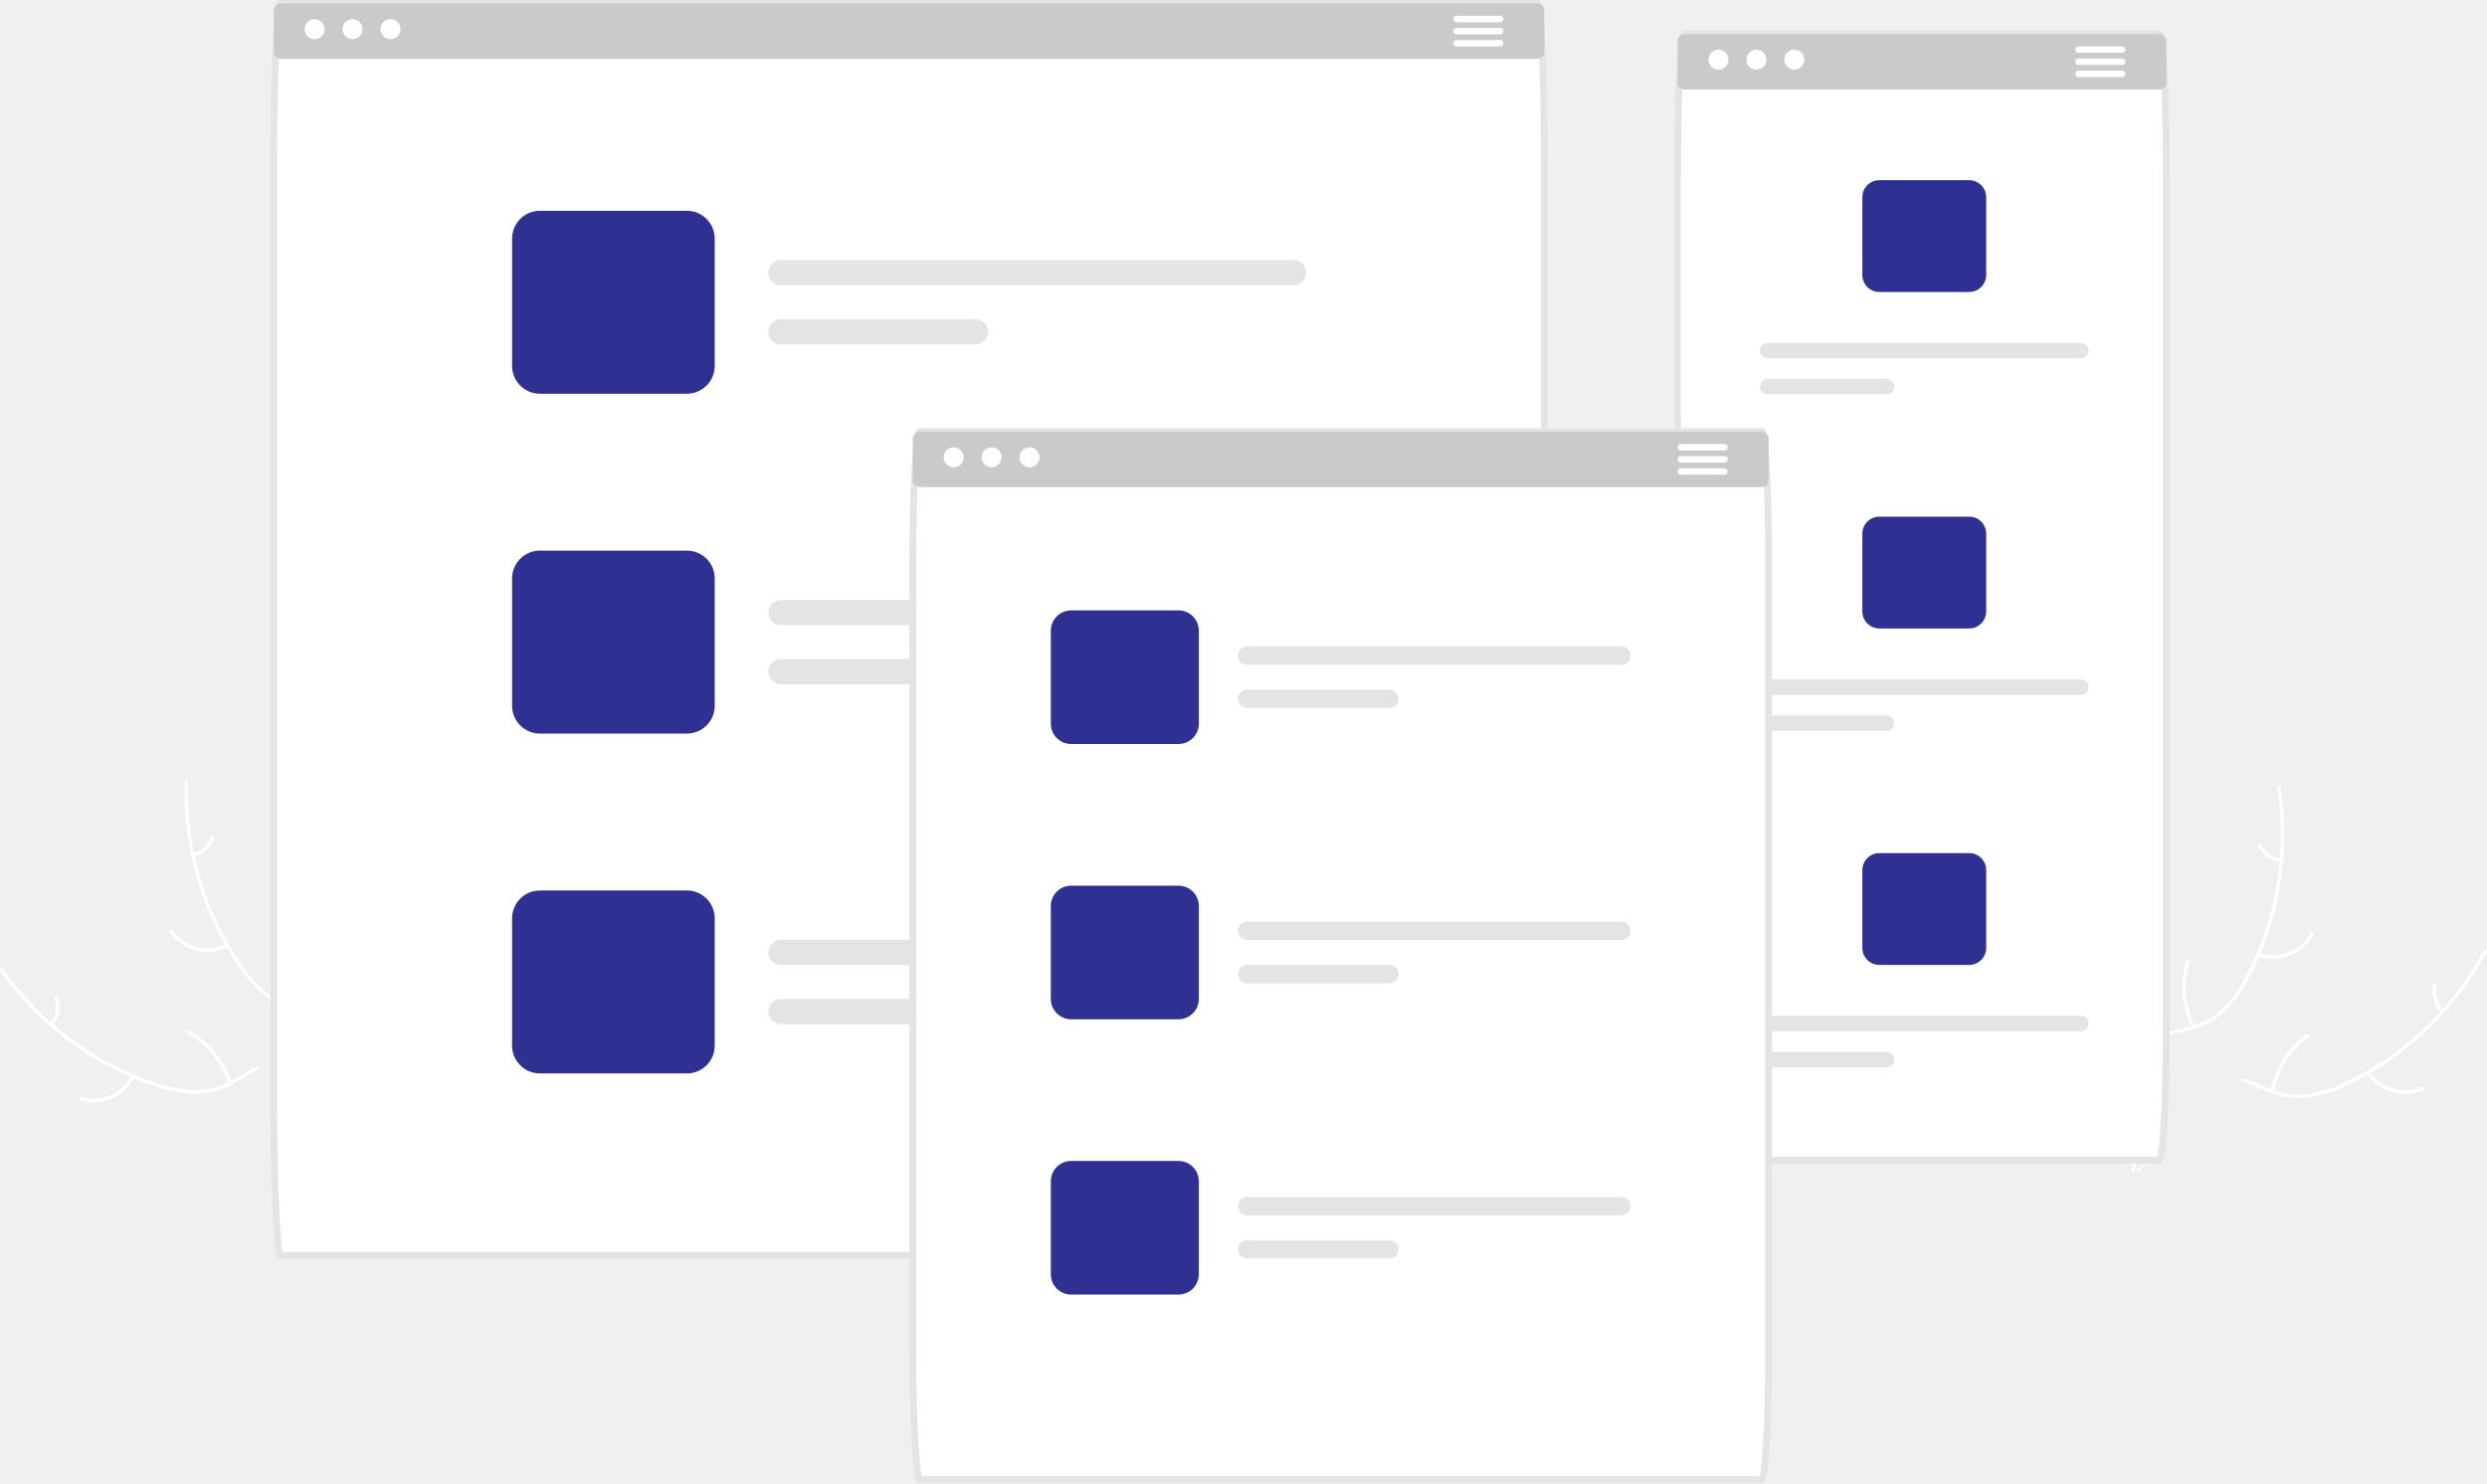
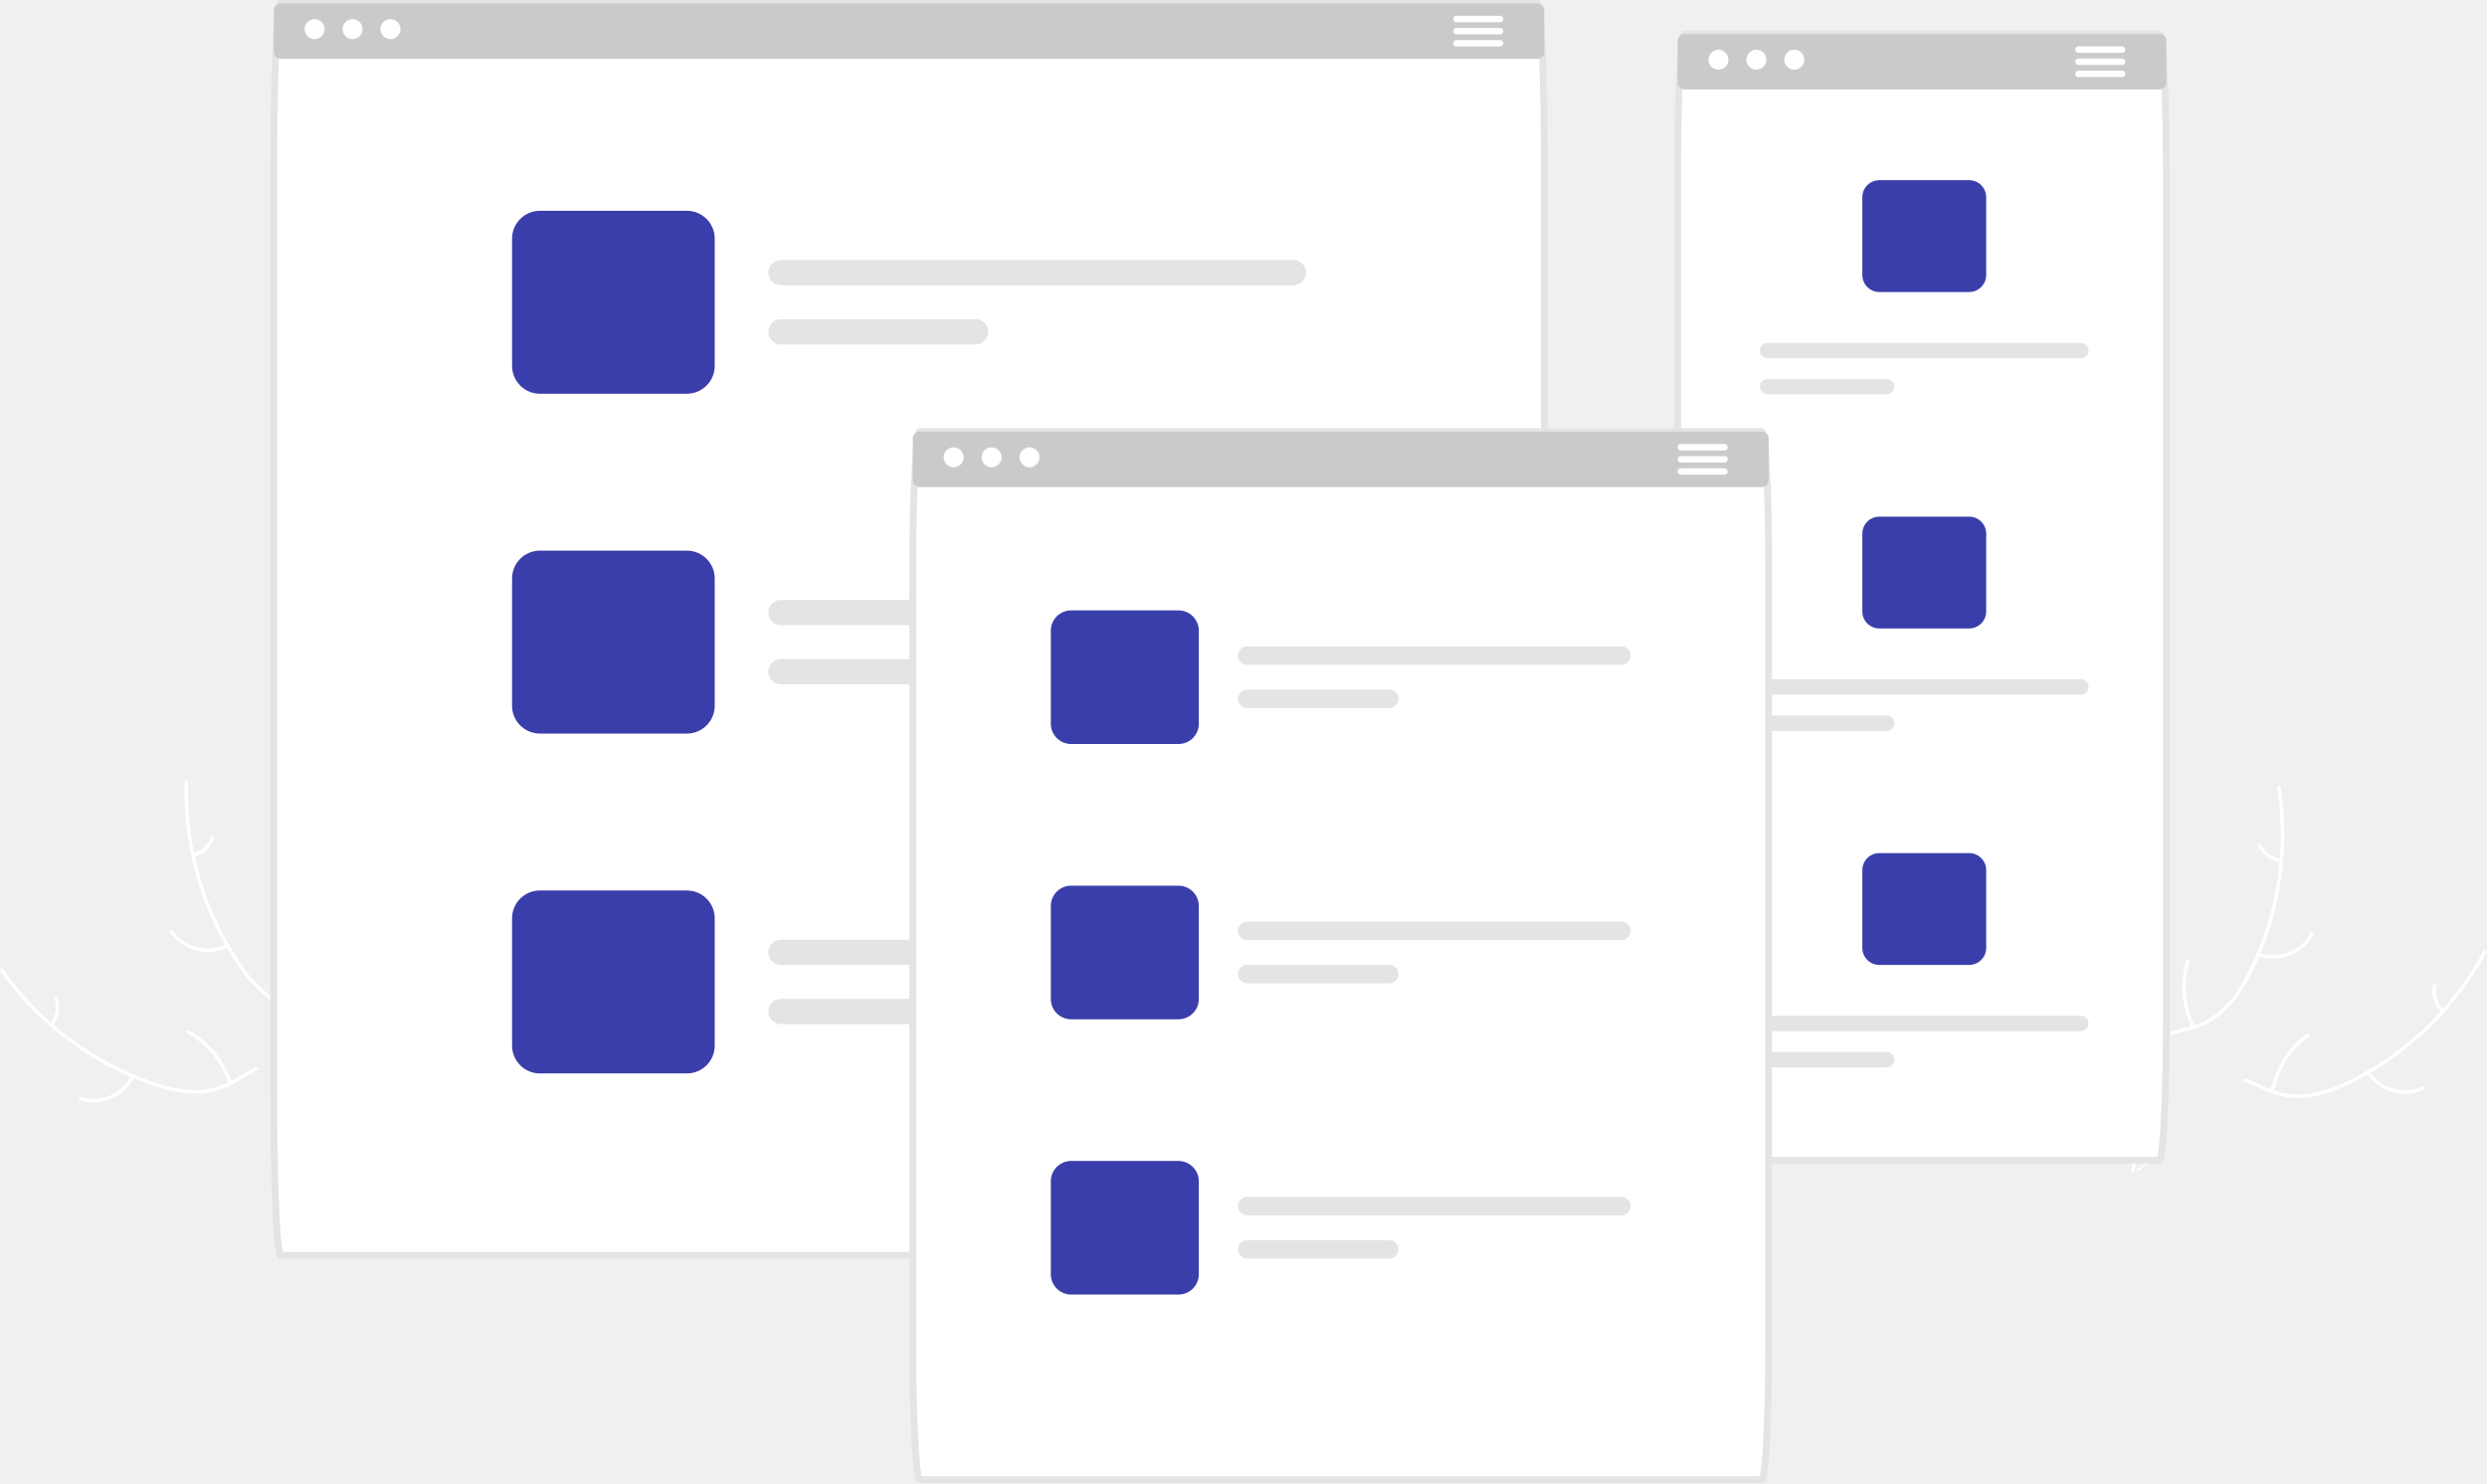
<svg xmlns="http://www.w3.org/2000/svg" data-name="Layer 1" width="731.662" height="436.38" viewBox="0 0 731.662 436.38">
  <path d="M277.281,566.582c-21.535-7.834-40.23-26.574-42.601-49.367a105.583,105.583,0,0,0,70.661,16.18c9.531-1.236,20.003-3.603,28.159,1.481,5.075,3.163,8.226,8.78,9.671,14.583,1.445,5.803,1.38,11.861,1.306,17.841l.671,1.334C322.652,573,298.816,574.416,277.281,566.582Z" transform="translate(-234.1692 -231.8101)" fill="#f0f0f0" />
  <path d="M235.147,517.101a90.245,90.245,0,0,0,44.499,33.208,38.862,38.862,0,0,0,11.96,2.286,22.289,22.289,0,0,0,11.315-3.096c3.234-1.823,6.331-4.061,9.951-5.066a13.648,13.648,0,0,1,11.009,1.838c4.061,2.549,6.963,6.406,9.67,10.276,3.006,4.297,6.06,8.807,10.752,11.416.569.316.045,1.18-.523.864-8.164-4.538-11.186-14.165-18.135-20.017-3.242-2.731-7.327-4.501-11.612-3.619-3.747.772-6.942,3.078-10.201,4.951a23.784,23.784,0,0,1-10.951,3.439,35.927,35.927,0,0,1-12.004-1.818,87.554,87.554,0,0,1-24.508-12.173,91.845,91.845,0,0,1-22.111-22.007c-.375-.529.515-1.008.888-.482Z" transform="translate(-234.1692 -231.8101)" fill="#fff" />
  <path d="M273.749,548.68a13.54,13.54,0,0,1-16.126,6.879c-.62-.195-.346-1.167.274-.972a12.537,12.537,0,0,0,14.988-6.43c.288-.583,1.15-.057.864.523Z" transform="translate(-234.1692 -231.8101)" fill="#fff" />
  <path d="M301.403,550.64a26.097,26.097,0,0,0-12.048-14.715c-.567-.318-.044-1.182.523-.864a27.144,27.144,0,0,1,12.506,15.338c.199.62-.783.858-.981.241Z" transform="translate(-234.1692 -231.8101)" fill="#fff" />
  <path d="M248.941,532.87a7.664,7.664,0,0,0,1.262-7.162c-.207-.617.776-.855.981-.241a8.588,8.588,0,0,1-1.379,7.926.522.522,0,0,1-.693.171.508.508,0,0,1-.171-.693Z" transform="translate(-234.1692 -231.8101)" fill="#fff" />
  <path d="M289.032,461.845c.14.382.28.764.428,1.148a100.932,100.932,0,0,0,6.94,14.829c.204.37.416.743.63,1.106a106.405,106.405,0,0,0,25.675,29.588,103.332,103.332,0,0,0,13.011,8.787c6.289,3.583,13.393,6.968,17.995,12.263a17.726,17.726,0,0,1,1.353,1.727l-8.342,36.418c-.06.073-.113.149-.173.222l-.267,1.469c-.244-.117-.495-.244-.739-.362-.142-.068-.282-.143-.424-.211-.094-.048-.188-.096-.276-.133-.031-.016-.063-.032-.086-.046-.088-.038-.165-.082-.244-.117q-2.105-1.059-4.203-2.152c-.008-.002-.008-.002-.015-.012a151.935,151.935,0,0,1-29.866-19.958c-.269-.237-.547-.475-.813-.728a98.602,98.602,0,0,1-11.118-11.633,87.173,87.173,0,0,1-5.177-7.141,72.487,72.487,0,0,1-9.195-20.715c-3.905-14.642-3.083-30.369,4.327-43.363C288.646,462.5,288.834,462.175,289.032,461.845Z" transform="translate(-234.1692 -231.8101)" fill="#f0f0f0" />
  <path d="M289.476,462.033A90.245,90.245,0,0,0,305.012,515.339a38.863,38.863,0,0,0,8.173,9.026,22.289,22.289,0,0,0,10.898,4.341c3.679.492,7.5.569,10.996,1.946a13.648,13.648,0,0,1,7.684,8.096c1.707,4.48,1.703,9.307,1.534,14.027-.187,5.24-.464,10.681,1.712,15.588.264.595-.674.969-.938.375-3.786-8.539-.404-18.045-2.428-26.901-.945-4.132-3.141-8.005-7.093-9.881-3.456-1.64-7.396-1.723-11.126-2.188a23.785,23.785,0,0,1-10.814-3.847,35.928,35.928,0,0,1-8.49-8.678,87.554,87.554,0,0,1-12.239-24.475,91.845,91.845,0,0,1-4.404-30.884c.019-.648,1.018-.495.999.149Z" transform="translate(-234.1692 -231.8101)" fill="#fff" />
  <path d="M301.285,510.487a13.54,13.54,0,0,1-17.018-4.216c-.378-.529.426-1.141.804-.611a12.537,12.537,0,0,0,15.838,3.89c.581-.292.952.647.375.938Z" transform="translate(-234.1692 -231.8101)" fill="#fff" />
  <path d="M322.185,528.702a26.097,26.097,0,0,0-.76-19.003c-.262-.596.676-.97.938-.375a27.144,27.144,0,0,1,.751,19.776c-.215.615-1.142.214-.928-.398Z" transform="translate(-234.1692 -231.8101)" fill="#fff" />
  <path d="M290.996,482.928a7.664,7.664,0,0,0,5.32-4.958c.207-.617,1.134-.215.928.398a8.588,8.588,0,0,1-5.873,5.498.522.522,0,0,1-.656-.281.508.508,0,0,1,.281-.656Z" transform="translate(-234.1692 -231.8101)" fill="#fff" />
  <path d="M929.098,565.83c20.409-10.422,36.658-31.318,36.21-54.229A105.583,105.583,0,0,1,897.171,536.343c-9.611-.055-20.294-1.117-27.764,4.931-4.648,3.763-7.084,9.724-7.805,15.661-.721,5.937.088,11.94.897,17.866l-.502,1.406C884.859,577.776,908.689,576.252,929.098,565.83Z" transform="translate(-234.1692 -231.8101)" fill="#f0f0f0" />
  <path d="M964.83,511.545a90.245,90.245,0,0,1-40.079,38.426,38.863,38.863,0,0,1-11.588,3.739,22.289,22.289,0,0,1-11.61-1.681c-3.433-1.411-6.782-3.253-10.499-3.805a13.648,13.648,0,0,0-10.7,3.177c-3.716,3.029-6.123,7.213-8.334,11.386-2.455,4.634-4.931,9.485-9.267,12.651-.525.384.1,1.176.625.793,7.544-5.507,9.36-15.432,15.537-22.094,2.882-3.109,6.719-5.367,11.08-5.019,3.813.305,7.268,2.201,10.732,3.66a23.784,23.784,0,0,0,11.291,2.067,35.928,35.928,0,0,0,11.689-3.279,87.554,87.554,0,0,0,22.825-15.094,91.845,91.845,0,0,0,19.238-24.558c.307-.571-.635-.937-.94-.37Z" transform="translate(-234.1692 -231.8101)" fill="#fff" />
  <path d="M930.403,547.629a13.54,13.54,0,0,0,16.85,4.845c.591-.27.2-1.201-.392-.931a12.537,12.537,0,0,1-15.664-4.539c-.357-.543-1.148.085-.793.625Z" transform="translate(-234.1692 -231.8101)" fill="#fff" />
  <path d="M903.199,552.974a26.097,26.097,0,0,1,10.148-16.085c.524-.385-.102-1.178-.625-.793a27.144,27.144,0,0,0-10.526,16.759c-.121.64.883.755,1.003.119Z" transform="translate(-234.1692 -231.8101)" fill="#fff" />
  <path d="M953.079,528.89a7.664,7.664,0,0,1-2.133-6.952c.129-.638-.875-.753-1.003-.119a8.588,8.588,0,0,0,2.343,7.697.522.522,0,0,0,.709.084.508.508,0,0,0,.084-.709Z" transform="translate(-234.1692 -231.8101)" fill="#fff" />
  <path d="M904.561,463.331c-.092.396-.184.792-.284,1.192a100.932,100.932,0,0,1-5.064,15.57c-.157.393-.321.788-.489,1.175a106.405,106.405,0,0,1-21.844,32.52,103.332,103.332,0,0,1-11.832,10.32c-5.801,4.329-12.435,8.561-16.351,14.382a17.728,17.728,0,0,0-1.131,1.88l12.755,35.117c.069.065.13.134.199.199l.445,1.425c.228-.147.461-.303.689-.45.133-.084.262-.177.395-.261.087-.059.175-.118.257-.166.029-.019.058-.039.079-.056.082-.048.154-.101.228-.147q1.959-1.31,3.907-2.652c.008-.003.008-.003.013-.014a151.936,151.936,0,0,0,27.186-23.478c.238-.268.485-.539.717-.823a98.603,98.603,0,0,0,9.603-12.911,87.168,87.168,0,0,0,4.26-7.723,72.487,72.487,0,0,0,6.579-21.688c2.075-15.01-.673-30.518-9.624-42.503C905.025,463.934,904.798,463.635,904.561,463.331Z" transform="translate(-234.1692 -231.8101)" fill="#f0f0f0" />
  <path d="M904.144,463.572a90.245,90.245,0,0,1-8.866,54.812,38.863,38.863,0,0,1-7.002,9.962,22.289,22.289,0,0,1-10.282,5.648c-3.591.94-7.373,1.486-10.673,3.283a13.648,13.648,0,0,0-6.631,8.979c-1.144,4.656-.546,9.446.201,14.109.83,5.178,1.773,10.543.217,15.681-.189.623.788.879.977.257,2.708-8.939-1.817-17.957-.897-26.995.43-4.217,2.133-8.331,5.825-10.678,3.229-2.052,7.128-2.619,10.772-3.539a23.784,23.784,0,0,0,10.259-5.147,35.928,35.928,0,0,0,7.359-9.656,87.554,87.554,0,0,0,9.137-25.794,91.845,91.845,0,0,0,.575-31.191c-.099-.641-1.071-.366-.973.271Z" transform="translate(-234.1692 -231.8101)" fill="#fff" />
  <path d="M898.381,513.111a13.54,13.54,0,0,0,16.371-6.276c.31-.571-.563-1.08-.873-.508a12.537,12.537,0,0,1-15.24,5.807c-.612-.218-.866.759-.257.977Z" transform="translate(-234.1692 -231.8101)" fill="#fff" />
  <path d="M879.878,533.757a26.097,26.097,0,0,1-1.581-18.953c.186-.623-.791-.88-.977-.257a27.144,27.144,0,0,0,1.685,19.719c.289.584,1.159.072.872-.509Z" transform="translate(-234.1692 -231.8101)" fill="#fff" />
  <path d="M905.204,484.496a7.664,7.664,0,0,1-5.889-4.267c-.281-.587-1.152-.074-.872.509a8.588,8.588,0,0,0,6.504,4.735.522.522,0,0,0,.617-.36.508.508,0,0,0-.36-.617Z" transform="translate(-234.1692 -231.8101)" fill="#fff" />
  <path d="M871.498,246.81h-143.79v9.25a2.04,2.04,0,0,0,.46,1.3c-.29,7.23-.46,16.46-.46,26.49v247.3c0,23.18.93,42.04,2.07,42.04h139.65c1.14,0,2.07-18.86,2.07-42.04v-247.3c0-10.03-.17-19.26-.46-26.49a2.039,2.039,0,0,0,.46-1.3Z" transform="translate(-234.1692 -231.8101)" fill="#fff" />
  <path d="M869.429,574.19H729.779c-1.088,0-1.807,0-2.461-13.278-.393-7.968-.609-18.538-.609-29.762V283.85c0-9.694.164-19.116.461-26.53.186-4.452.399-8.018.633-10.6.459-5.056.896-5.91,1.976-5.91h139.65c1.079,0,1.516.854,1.976,5.91.235,2.592.448,6.158.633,10.598l0.0.002c.297,7.407.461,16.829.461,26.53V531.15c0,11.224-.216,21.794-.609,29.762C871.236,574.19,870.517,574.19,869.429,574.19Zm-139.082-2H868.86c.724-2.733,1.638-17.57,1.638-41.04V283.85c0-9.675-.163-19.068-.459-26.448h-0c-.184-4.408-.395-7.941-.626-10.501a28.884,28.884,0,0,0-.562-4.09H730.356a28.896,28.896,0,0,0-.562,4.09c-.231,2.55-.442,6.083-.627,10.501-.296,7.387-.459,16.78-.459,26.448V531.15C728.708,554.619,729.623,569.457,730.347,572.19Z" transform="translate(-234.1692 -231.8101)" fill="#e4e4e4" />
  <path d="M869.429,241.81H729.779a2.074,2.074,0,0,0-2.07,2.07v12.18a2.04,2.04,0,0,0,.46,1.3,2.079,2.079,0,0,0,1.61.77h139.65a2.08,2.08,0,0,0,1.61-.77,2.039,2.039,0,0,0,.46-1.3v-12.18A2.074,2.074,0,0,0,869.429,241.81Z" transform="translate(-234.1692 -231.8101)" fill="#cacaca" />
  <circle id="b800b2fc-3bcc-4a40-9972-a80335d602c8" data-name="Ellipse 90" cx="505.559" cy="17.565" r="2.94" fill="#fff" />
  <circle id="fa63cc97-e384-451c-9b8c-3b6845b8b0f6" data-name="Ellipse 91" cx="516.717" cy="17.565" r="2.94" fill="#fff" />
  <circle id="beaeadfc-8efd-4e6c-adaf-945ac9d4d623" data-name="Ellipse 92" cx="527.875" cy="17.565" r="2.94" fill="#fff" />
  <path d="M858.498,245.45H845.648a.956.956,0,0,0-.95.95.801.801,0,0,0,.1.41.943.943,0,0,0,.85.54h12.85a.948.948,0,0,0,.86-.54.914.914,0,0,0,.09-.41A.95.95,0,0,0,858.498,245.45Z" transform="translate(-234.1692 -231.8101)" fill="#fff" />
  <path d="M858.498,249.02H845.648a.95.95,0,0,0,0,1.9h12.85a.95.95,0,1,0,0-1.9Z" transform="translate(-234.1692 -231.8101)" fill="#fff" />
  <path d="M858.498,252.59H845.648a.95.95,0,0,0,0,1.9h12.85a.95.95,0,1,0,0-1.9Z" transform="translate(-234.1692 -231.8101)" fill="#fff" />
-   <path d="M813.498,284.83H787.058a5.002,5.002,0,0,0-5,5v22.9a5.008,5.008,0,0,0,5,5h26.44a5.015,5.015,0,0,0,5-5v-22.9A5.008,5.008,0,0,0,813.498,284.83Z" transform="translate(-234.1692 -231.8101)" fill="#2e3191" />
+   <path d="M813.498,284.83H787.058a5.002,5.002,0,0,0-5,5v22.9a5.008,5.008,0,0,0,5,5h26.44a5.015,5.015,0,0,0,5-5v-22.9A5.008,5.008,0,0,0,813.498,284.83Z" transform="translate(-234.1692 -231.8101)" fill="#3A3EAB" />
  <path d="M846.349,332.69h-92.15a2.27,2.27,0,1,0,0,4.54h92.15a2.27,2.27,0,1,0,0-4.54Z" transform="translate(-234.1692 -231.8101)" fill="#e4e4e4" />
  <path d="M789.199,343.33h-35a2.27,2.27,0,1,0,0,4.54h35a2.27,2.27,0,1,0,0-4.54Z" transform="translate(-234.1692 -231.8101)" fill="#e4e4e4" />
-   <path d="M813.498,383.83H787.058a5.002,5.002,0,0,0-5,5v22.9a5.008,5.008,0,0,0,5,5h26.44a5.015,5.015,0,0,0,5-5v-22.9A5.008,5.008,0,0,0,813.498,383.83Z" transform="translate(-234.1692 -231.8101)" fill="#2e3191" />
+   <path d="M813.498,383.83H787.058a5.002,5.002,0,0,0-5,5v22.9a5.008,5.008,0,0,0,5,5h26.44a5.015,5.015,0,0,0,5-5v-22.9A5.008,5.008,0,0,0,813.498,383.83Z" transform="translate(-234.1692 -231.8101)" fill="#3A3EAB" />
  <path d="M846.349,431.69h-92.15a2.27,2.27,0,1,0,0,4.54h92.15a2.27,2.27,0,1,0,0-4.54Z" transform="translate(-234.1692 -231.8101)" fill="#e4e4e4" />
  <path d="M789.199,442.33h-35a2.27,2.27,0,1,0,0,4.54h35a2.27,2.27,0,1,0,0-4.54Z" transform="translate(-234.1692 -231.8101)" fill="#e4e4e4" />
-   <path d="M813.498,482.83H787.058a5.002,5.002,0,0,0-5,5v22.9a5.008,5.008,0,0,0,5,5h26.44a5.015,5.015,0,0,0,5-5v-22.9A5.008,5.008,0,0,0,813.498,482.83Z" transform="translate(-234.1692 -231.8101)" fill="#2e3191" />
+   <path d="M813.498,482.83H787.058a5.002,5.002,0,0,0-5,5v22.9a5.008,5.008,0,0,0,5,5h26.44a5.015,5.015,0,0,0,5-5v-22.9A5.008,5.008,0,0,0,813.498,482.83Z" transform="translate(-234.1692 -231.8101)" fill="#3A3EAB" />
  <path d="M846.349,530.69h-92.15a2.27,2.27,0,1,0,0,4.54h92.15a2.27,2.27,0,1,0,0-4.54Z" transform="translate(-234.1692 -231.8101)" fill="#e4e4e4" />
  <path d="M789.199,541.33h-35a2.27,2.27,0,1,0,0,4.54h35a2.27,2.27,0,1,0,0-4.54Z" transform="translate(-234.1692 -231.8101)" fill="#e4e4e4" />
  <path d="M688.498,234.88a2.074,2.074,0,0,0-2.07-2.07H316.779a2.074,2.074,0,0,0-2.07,2.07v12.18a2.017,2.017,0,0,0,.53,1.37c-.33,8.27-.53,19.17-.53,31.11v274.91c0,25.78.93,46.74,2.07,46.74h369.65c1.14,0,2.07-20.96,2.07-46.74v-274.91c0-11.94-.2-22.84-.53-31.11a2.016,2.016,0,0,0,.53-1.37Z" transform="translate(-234.1692 -231.8101)" fill="#fff" />
  <path d="M686.429,602.19H316.779c-1.13,0-1.812,0-2.462-14.658-.392-8.855-.609-20.604-.609-33.082V279.54c0-11.507.189-22.57.531-31.15.657-16.58,1.406-16.58,2.539-16.58h369.65c1.133,0,1.882.003,2.539,16.58h0c.342,8.572.531,19.635.531,31.15V554.45c0,12.479-.216,24.228-.608,33.082C688.241,602.19,687.558,602.19,686.429,602.19Zm-369.066-2H685.845c.818-3.135,1.654-20.74,1.654-45.74V279.54c0-11.489-.188-22.524-.529-31.07v-0c-.416-10.503-.903-13.7-1.135-14.66H317.373c-.233.96-.719,4.156-1.135,14.66-.341,8.555-.529,19.589-.529,31.07V554.45C315.708,579.45,316.544,597.054,317.362,600.19Z" transform="translate(-234.1692 -231.8101)" fill="#e4e4e4" />
  <path d="M686.429,232.81H316.779a2.074,2.074,0,0,0-2.07,2.07v12.18a2.017,2.017,0,0,0,.53,1.37,2.051,2.051,0,0,0,1.54.7h369.65a2.051,2.051,0,0,0,1.54-.7,2.016,2.016,0,0,0,.53-1.37v-12.18A2.074,2.074,0,0,0,686.429,232.81Z" transform="translate(-234.1692 -231.8101)" fill="#cacaca" />
  <circle id="b7005a6f-2f7f-4001-b097-d8b6c117468f" data-name="Ellipse 90" cx="92.559" cy="8.565" r="2.94" fill="#fff" />
  <circle id="a0adf4f5-8105-4330-a35a-c3adb8f4e7bc" data-name="Ellipse 91" cx="103.717" cy="8.565" r="2.94" fill="#fff" />
  <circle id="a64b73a5-7207-44c1-bcaf-f99ab7b9c6dc" data-name="Ellipse 92" cx="114.875" cy="8.565" r="2.94" fill="#fff" />
  <path d="M675.498,236.45H662.648a.95.95,0,0,0,0,1.9h12.85a.95.95,0,1,0,0-1.9Z" transform="translate(-234.1692 -231.8101)" fill="#fff" />
  <path d="M675.498,240.02H662.648a.95.95,0,0,0,0,1.9h12.85a.95.95,0,1,0,0-1.9Z" transform="translate(-234.1692 -231.8101)" fill="#fff" />
  <path d="M675.498,243.59H662.648a.95.95,0,0,0,0,1.9h12.85a.95.95,0,1,0,0-1.9Z" transform="translate(-234.1692 -231.8101)" fill="#fff" />
-   <path d="M436.259,293.83H392.998a8.19,8.19,0,0,0-8.18,8.18v37.47a8.19,8.19,0,0,0,8.18,8.18h43.26a8.19,8.19,0,0,0,8.18-8.18V302.01A8.19,8.19,0,0,0,436.259,293.83Z" transform="translate(-234.1692 -231.8101)" fill="#2e3191" />
+   <path d="M436.259,293.83H392.998a8.19,8.19,0,0,0-8.18,8.18v37.47a8.19,8.19,0,0,0,8.18,8.18h43.26a8.19,8.19,0,0,0,8.18-8.18V302.01A8.19,8.19,0,0,0,436.259,293.83Z" transform="translate(-234.1692 -231.8101)" fill="#3A3EAB" />
  <path d="M614.688,308.32H463.909a3.715,3.715,0,0,0,0,7.43H614.688a3.715,3.715,0,0,0,0-7.43Z" transform="translate(-234.1692 -231.8101)" fill="#e4e4e4" />
  <path d="M521.179,325.73h-57.27a3.715,3.715,0,0,0,0,7.43h57.27a3.715,3.715,0,0,0,0-7.43Z" transform="translate(-234.1692 -231.8101)" fill="#e4e4e4" />
-   <path d="M436.259,393.83H392.998a8.19,8.19,0,0,0-8.18,8.18v37.47a8.19,8.19,0,0,0,8.18,8.18h43.26a8.19,8.19,0,0,0,8.18-8.18V402.01A8.19,8.19,0,0,0,436.259,393.83Z" transform="translate(-234.1692 -231.8101)" fill="#2e3191" />
+   <path d="M436.259,393.83H392.998a8.19,8.19,0,0,0-8.18,8.18v37.47a8.19,8.19,0,0,0,8.18,8.18h43.26a8.19,8.19,0,0,0,8.18-8.18V402.01A8.19,8.19,0,0,0,436.259,393.83Z" transform="translate(-234.1692 -231.8101)" fill="#3A3EAB" />
  <path d="M614.688,408.32H463.909a3.715,3.715,0,0,0,0,7.43H614.688a3.715,3.715,0,0,0,0-7.43Z" transform="translate(-234.1692 -231.8101)" fill="#e4e4e4" />
  <path d="M521.179,425.73h-57.27a3.715,3.715,0,0,0,0,7.43h57.27a3.715,3.715,0,0,0,0-7.43Z" transform="translate(-234.1692 -231.8101)" fill="#e4e4e4" />
-   <path d="M436.259,493.83H392.998a8.19,8.19,0,0,0-8.18,8.18v37.47a8.19,8.19,0,0,0,8.18,8.18h43.26a8.19,8.19,0,0,0,8.18-8.18V502.01A8.19,8.19,0,0,0,436.259,493.83Z" transform="translate(-234.1692 -231.8101)" fill="#2e3191" />
+   <path d="M436.259,493.83H392.998a8.19,8.19,0,0,0-8.18,8.18v37.47a8.19,8.19,0,0,0,8.18,8.18h43.26a8.19,8.19,0,0,0,8.18-8.18V502.01A8.19,8.19,0,0,0,436.259,493.83Z" transform="translate(-234.1692 -231.8101)" fill="#3A3EAB" />
  <path d="M614.688,508.32H463.909a3.715,3.715,0,0,0,0,7.43H614.688a3.715,3.715,0,0,0,0-7.43Z" transform="translate(-234.1692 -231.8101)" fill="#e4e4e4" />
  <path d="M521.179,525.73h-57.27a3.715,3.715,0,0,0,0,7.43h57.27a3.715,3.715,0,0,0,0-7.43Z" transform="translate(-234.1692 -231.8101)" fill="#e4e4e4" />
  <path d="M752.431,667.19H504.783c-1.142,0-2.071-17.549-2.071-39.123v-230.134c0-21.574.929-39.123,2.071-39.123H752.431c1.142,0,2.071,17.549,2.071,39.123v230.134C754.502,649.64,753.573,667.19,752.431,667.19Z" transform="translate(-234.1692 -231.8101)" fill="#fff" />
  <path d="M752.432,668.19H504.783c-1.048,0-1.805,0-2.462-12.418-.393-7.415-.609-17.254-.609-27.705V397.933c0-10.451.216-20.29.609-27.705.657-12.419,1.414-12.419,2.462-12.419H752.432c1.048,0,1.805,0,2.462,12.419.393,7.415.609,17.254.609,27.705V628.066c0,10.451-.216,20.29-.609,27.705C754.236,668.19,753.479,668.19,752.432,668.19Zm-247.095-2h246.542c.718-2.591,1.624-16.394,1.624-38.124V397.933c0-21.73-.906-35.533-1.624-38.124h-246.542c-.718,2.591-1.624,16.394-1.624,38.124V628.066C503.712,649.796,504.618,663.599,505.336,666.19Z" transform="translate(-234.1692 -231.8101)" fill="#e4e4e4" />
  <path d="M752.431,375.13H504.783a2.073,2.073,0,0,1-2.071-2.071V360.88a2.073,2.073,0,0,1,2.071-2.071H752.431a2.073,2.073,0,0,1,2.071,2.071v12.179A2.073,2.073,0,0,1,752.431,375.13Z" transform="translate(-234.1692 -231.8101)" fill="#cacaca" />
  <circle id="a9432236-99f6-4733-9920-e312ad95354d" data-name="Ellipse 90" cx="280.559" cy="134.565" r="2.94" fill="#fff" />
  <circle id="fc8d1cb9-e477-4d66-a241-a00170356ca4" data-name="Ellipse 91" cx="291.717" cy="134.565" r="2.94" fill="#fff" />
  <circle id="bc1189a4-69b8-41a6-80e2-1e52c3b8abfb" data-name="Ellipse 92" cx="302.875" cy="134.565" r="2.94" fill="#fff" />
  <path d="M741.499,364.352H728.65a.952.952,0,0,1,0-1.904h12.849a.952.952,0,0,1,0,1.904Z" transform="translate(-234.1692 -231.8101)" fill="#fff" />
  <path d="M741.499,367.921H728.65a.952.952,0,0,1,0-1.903h12.849a.952.952,0,1,1,0,1.903Z" transform="translate(-234.1692 -231.8101)" fill="#fff" />
  <path d="M741.499,371.49H728.65a.952.952,0,0,1,0-1.904h12.849a.952.952,0,0,1,0,1.904Z" transform="translate(-234.1692 -231.8101)" fill="#fff" />
-   <path d="M580.882,450.727H549.289a5.981,5.981,0,0,1-5.975-5.975V417.389a5.981,5.981,0,0,1,5.975-5.975h31.593a5.981,5.981,0,0,1,5.975,5.975V444.752A5.981,5.981,0,0,1,580.882,450.727Z" transform="translate(-234.1692 -231.8101)" fill="#2e3191" />
+   <path d="M580.882,450.727H549.289a5.981,5.981,0,0,1-5.975-5.975V417.389a5.981,5.981,0,0,1,5.975-5.975h31.593a5.981,5.981,0,0,1,5.975,5.975V444.752A5.981,5.981,0,0,1,580.882,450.727Z" transform="translate(-234.1692 -231.8101)" fill="#3A3EAB" />
  <path d="M711.187,427.426H601.077a2.712,2.712,0,0,1,0-5.425H711.187a2.712,2.712,0,0,1,0,5.425Z" transform="translate(-234.1692 -231.8101)" fill="#e4e4e4" />
  <path d="M642.898,440.14H601.077a2.712,2.712,0,1,1,0-5.425h41.822a2.712,2.712,0,1,1,0,5.425Z" transform="translate(-234.1692 -231.8101)" fill="#e4e4e4" />
-   <path d="M580.882,531.727H549.289a5.981,5.981,0,0,1-5.975-5.975V498.389a5.981,5.981,0,0,1,5.975-5.975h31.593a5.981,5.981,0,0,1,5.975,5.975V525.752A5.981,5.981,0,0,1,580.882,531.727Z" transform="translate(-234.1692 -231.8101)" fill="#2e3191" />
+   <path d="M580.882,531.727H549.289a5.981,5.981,0,0,1-5.975-5.975V498.389a5.981,5.981,0,0,1,5.975-5.975h31.593a5.981,5.981,0,0,1,5.975,5.975V525.752A5.981,5.981,0,0,1,580.882,531.727Z" transform="translate(-234.1692 -231.8101)" fill="#3A3EAB" />
  <path d="M711.187,508.426H601.077a2.712,2.712,0,0,1,0-5.425H711.187a2.712,2.712,0,0,1,0,5.425Z" transform="translate(-234.1692 -231.8101)" fill="#e4e4e4" />
  <path d="M642.898,521.14H601.077a2.712,2.712,0,1,1,0-5.425h41.822a2.712,2.712,0,1,1,0,5.425Z" transform="translate(-234.1692 -231.8101)" fill="#e4e4e4" />
-   <path d="M580.882,612.727H549.289a5.981,5.981,0,0,1-5.975-5.975V579.389a5.981,5.981,0,0,1,5.975-5.975h31.593a5.981,5.981,0,0,1,5.975,5.975V606.752A5.981,5.981,0,0,1,580.882,612.727Z" transform="translate(-234.1692 -231.8101)" fill="#2e3191" />
+   <path d="M580.882,612.727H549.289a5.981,5.981,0,0,1-5.975-5.975V579.389a5.981,5.981,0,0,1,5.975-5.975h31.593a5.981,5.981,0,0,1,5.975,5.975V606.752A5.981,5.981,0,0,1,580.882,612.727Z" transform="translate(-234.1692 -231.8101)" fill="#3A3EAB" />
  <path d="M711.187,589.426H601.077a2.712,2.712,0,1,1,0-5.425H711.187a2.712,2.712,0,1,1,0,5.425Z" transform="translate(-234.1692 -231.8101)" fill="#e4e4e4" />
  <path d="M642.898,602.14H601.077a2.712,2.712,0,1,1,0-5.425h41.822a2.712,2.712,0,1,1,0,5.425Z" transform="translate(-234.1692 -231.8101)" fill="#e4e4e4" />
</svg>
